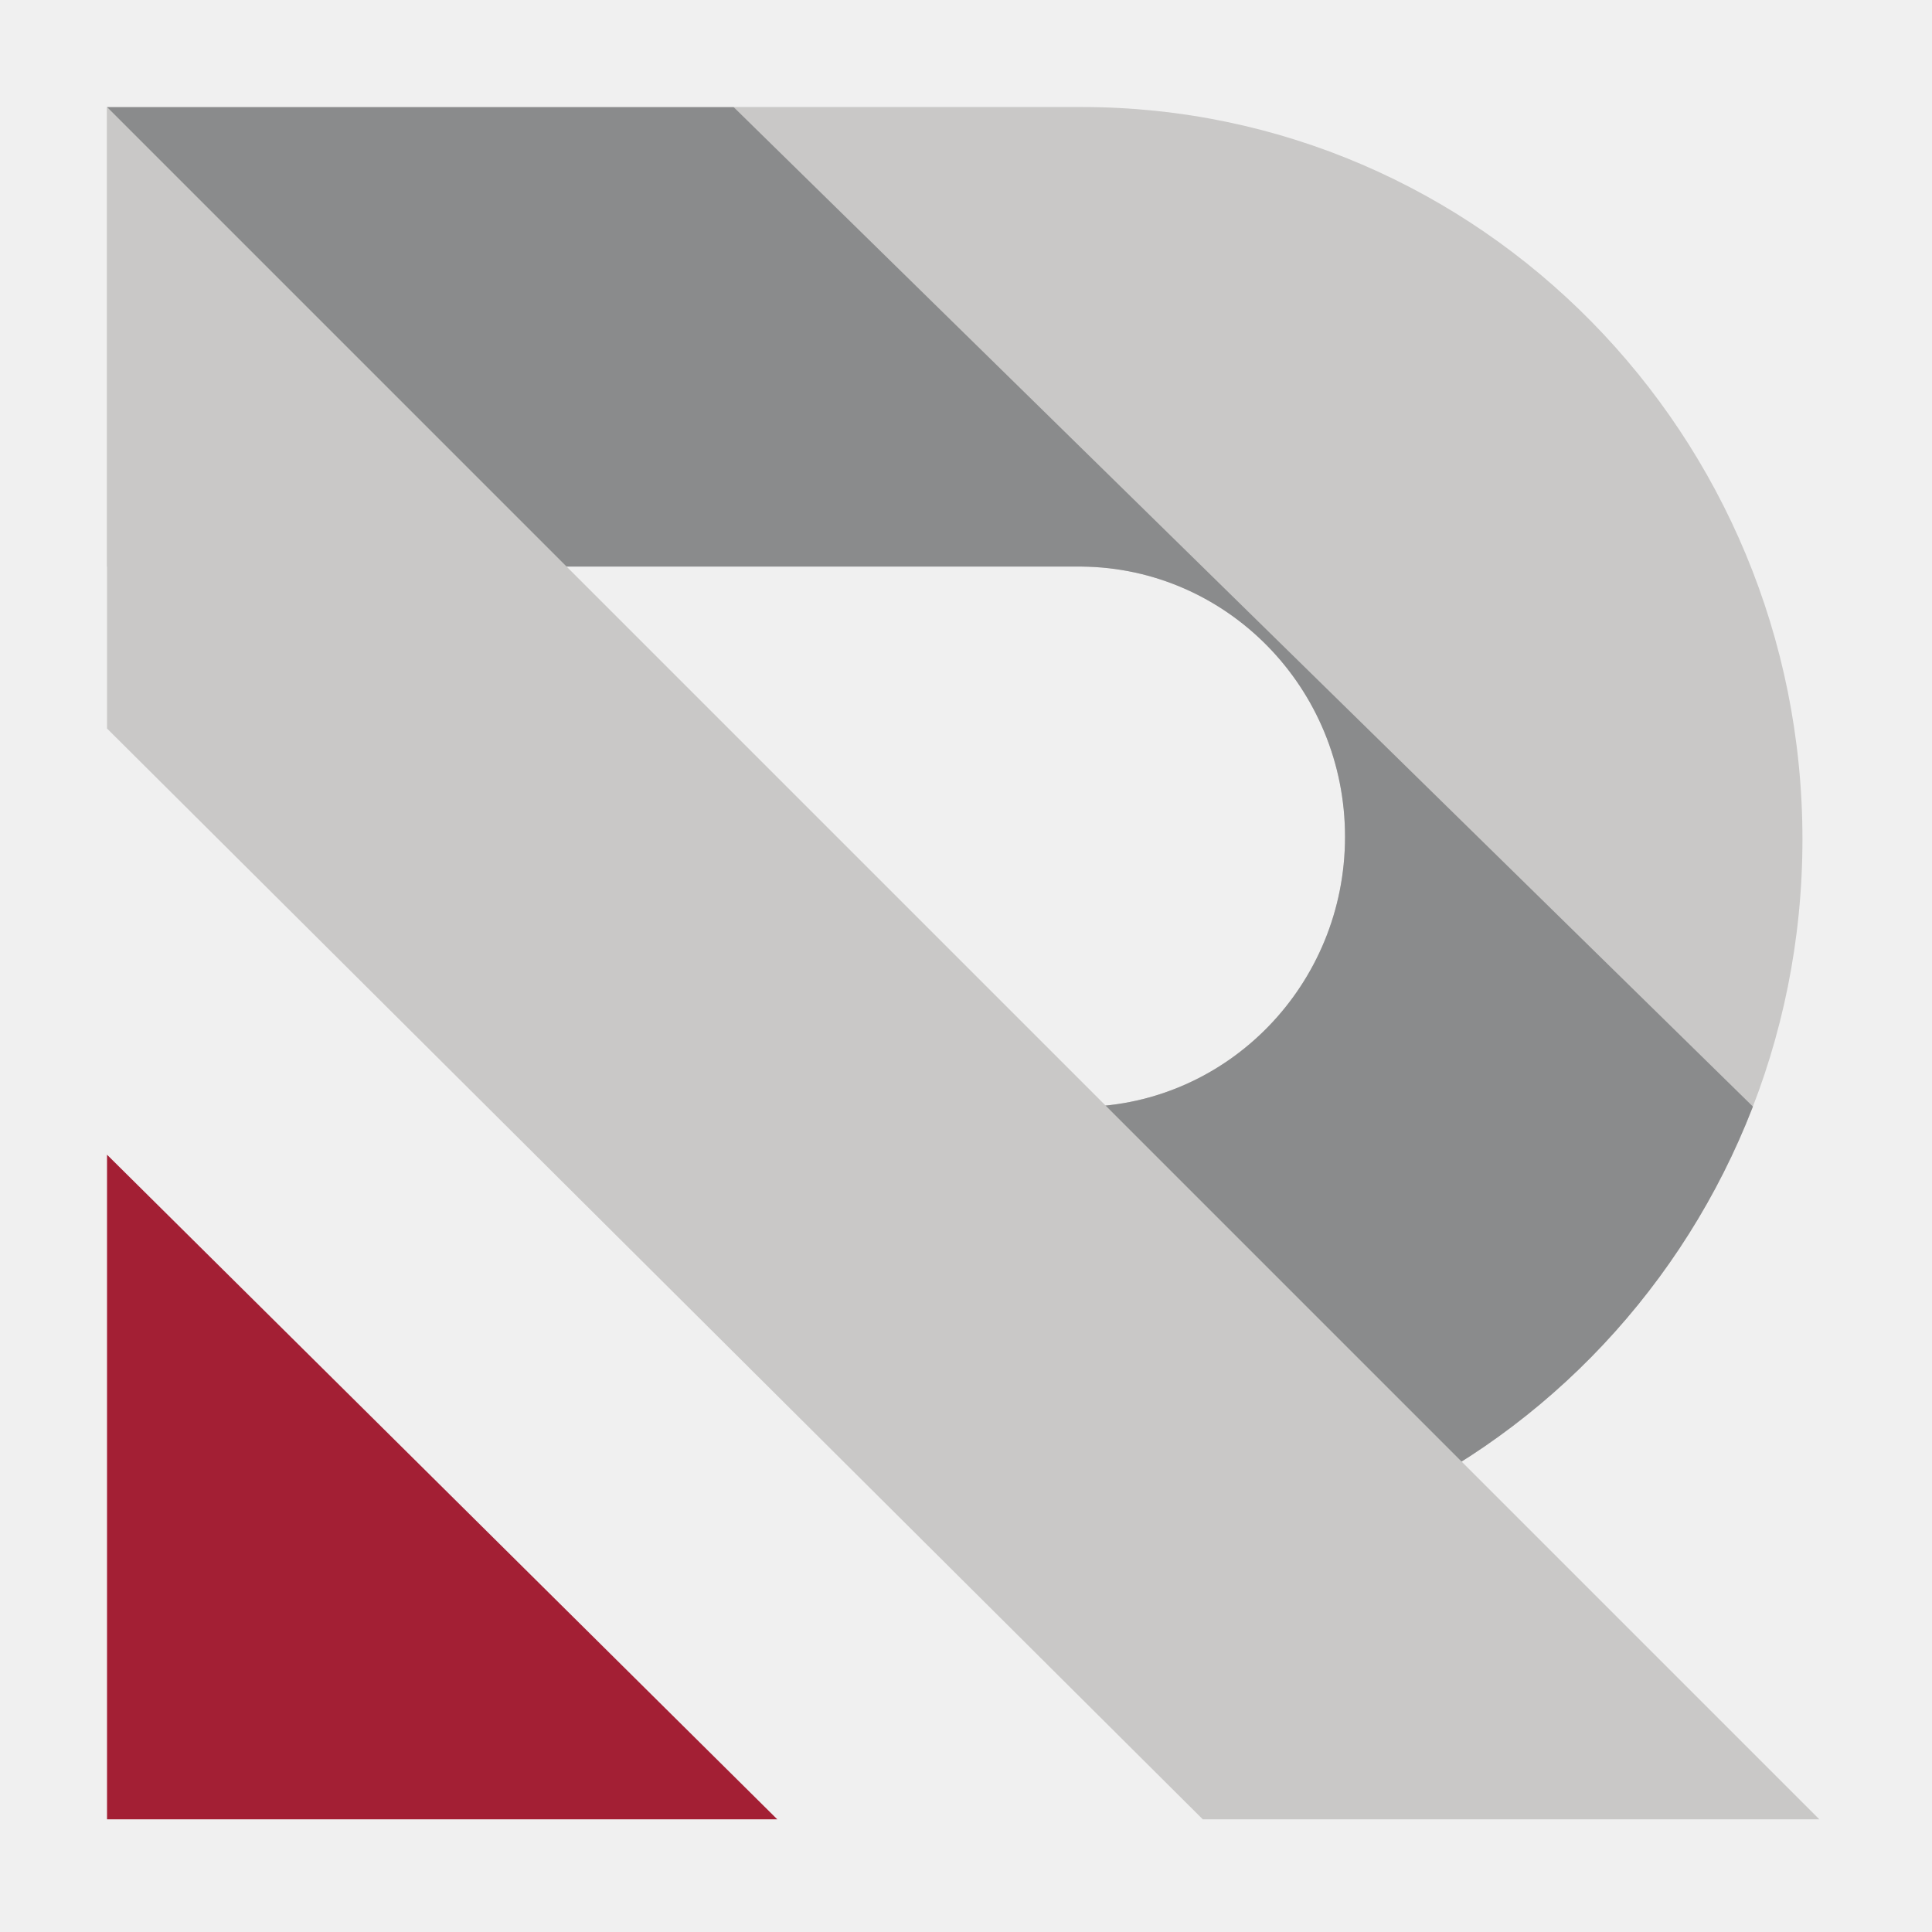
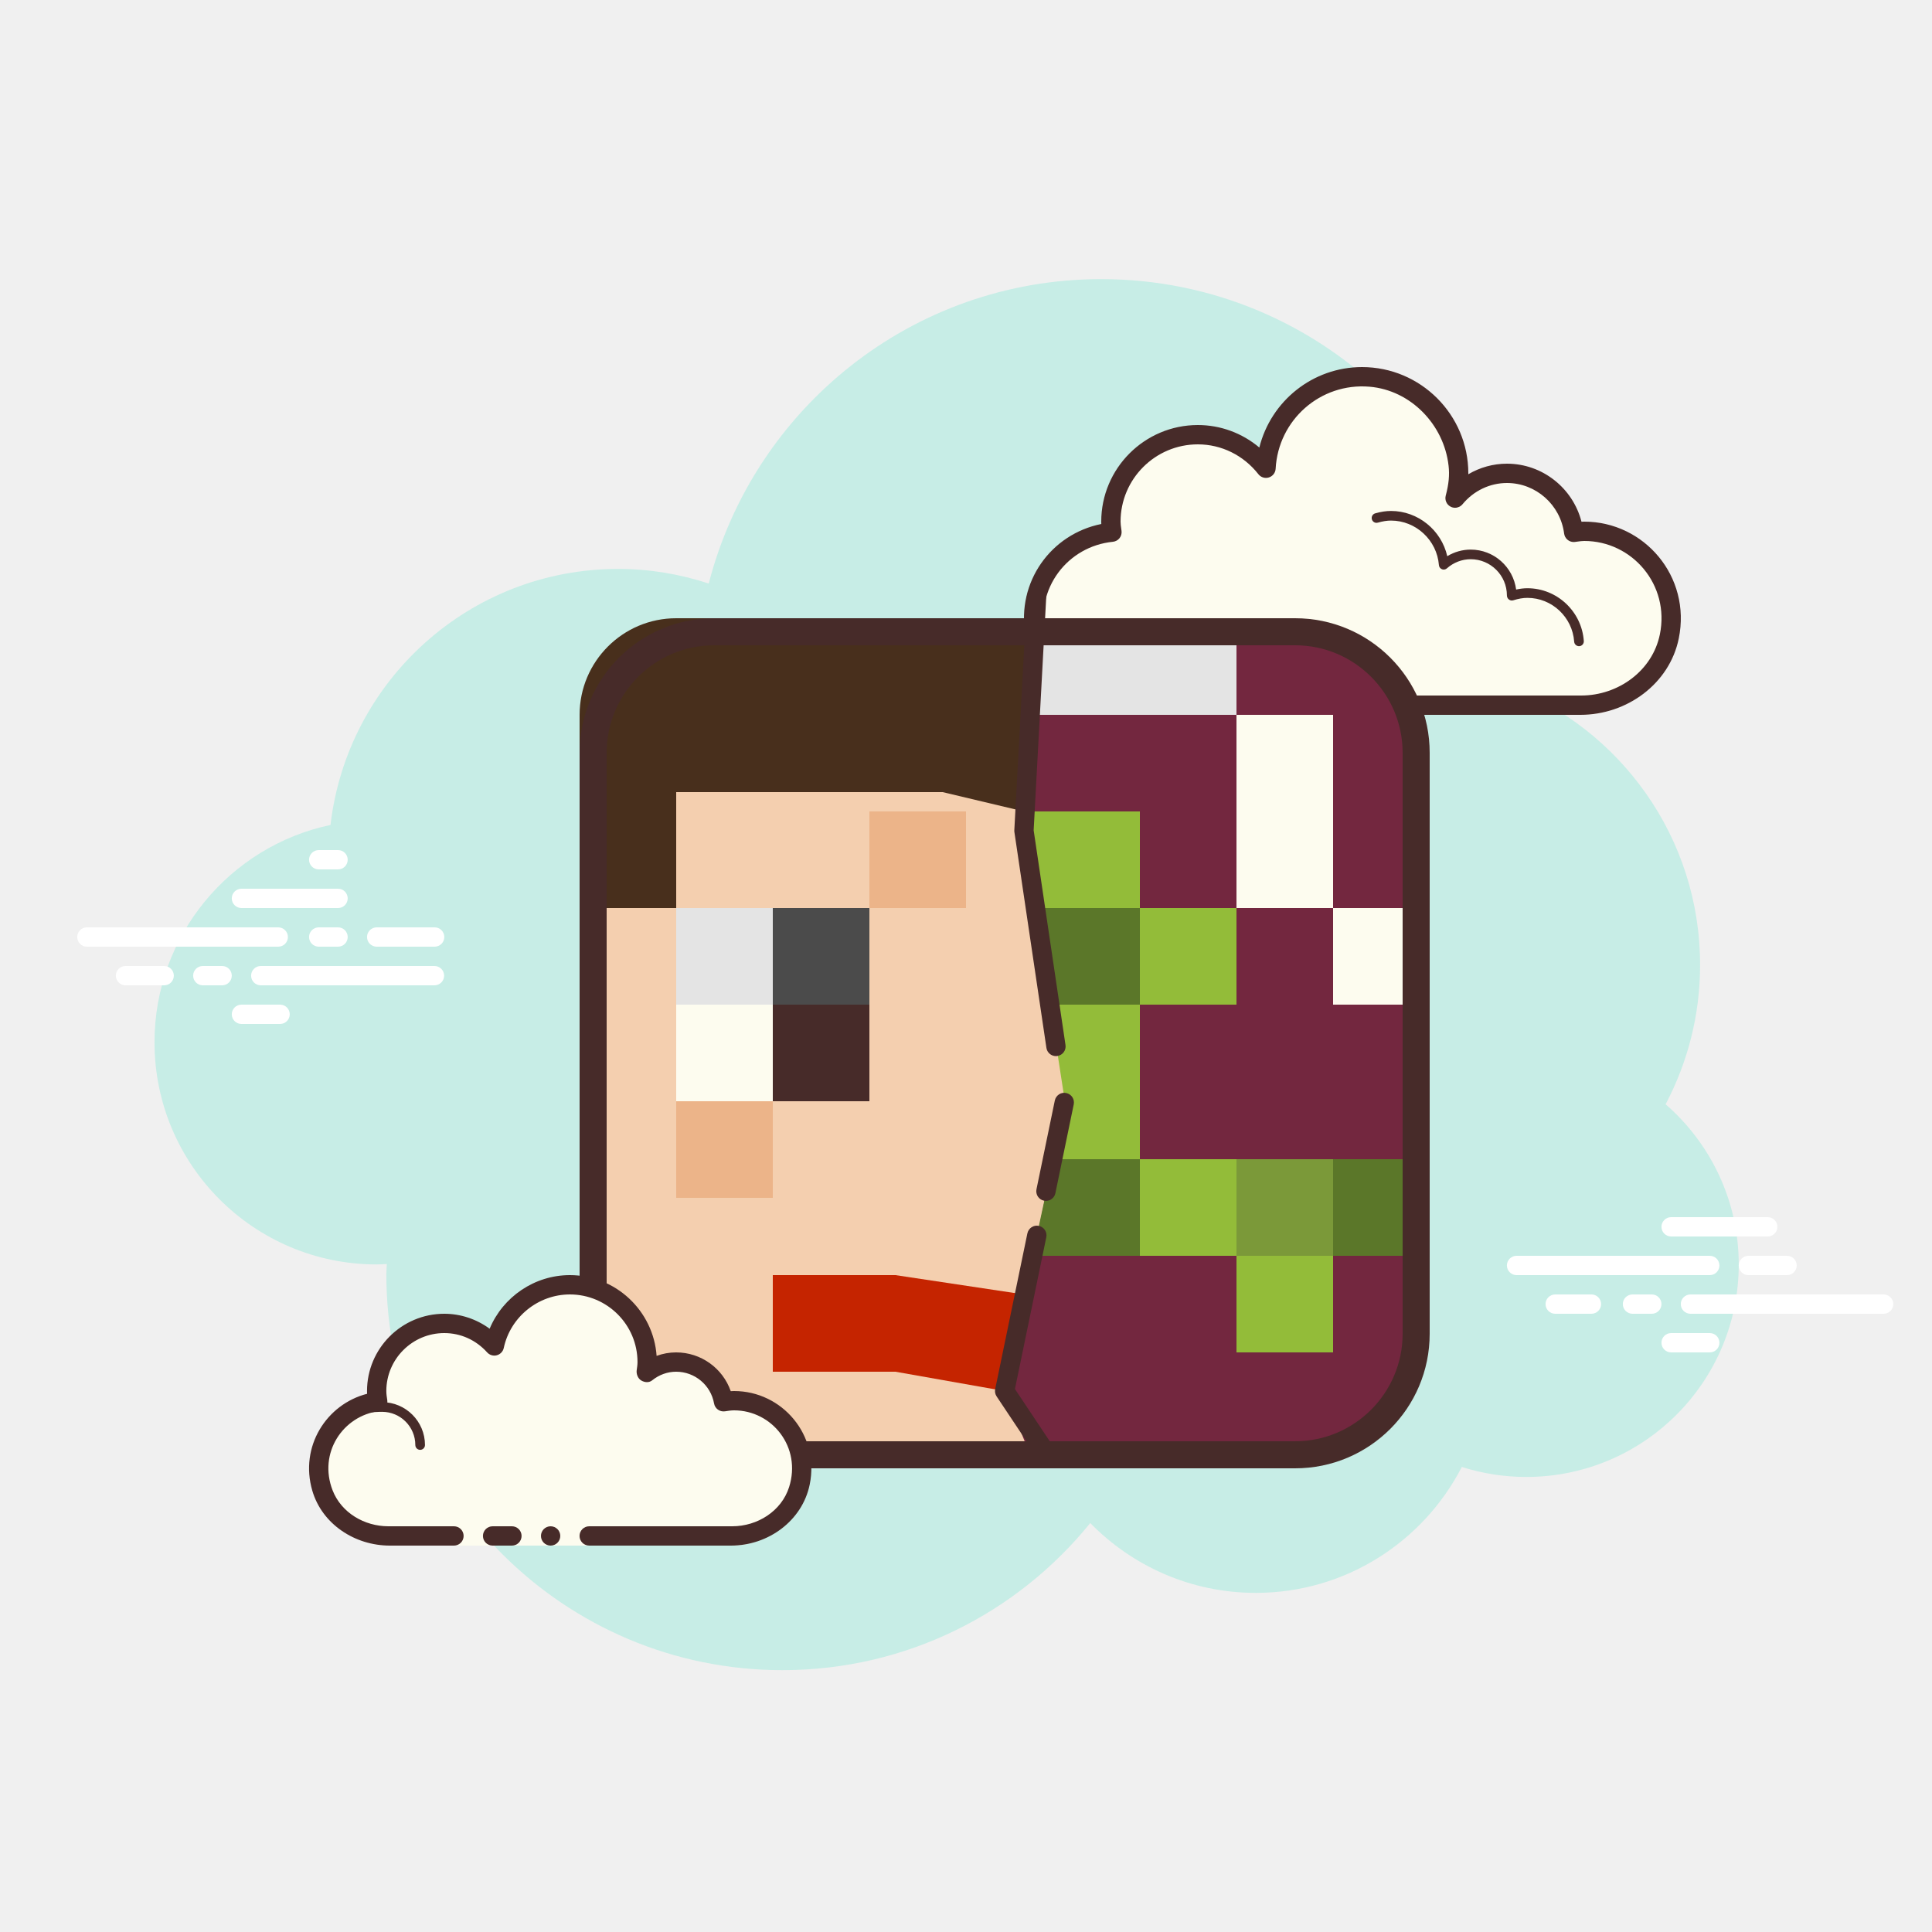
- <svg xmlns="http://www.w3.org/2000/svg" xmlns:xlink="http://www.w3.org/1999/xlink" width="343px" height="343px" viewBox="0 0 343 343" version="1.1">
-   <defs>
-     <path d="M173.009,0 C243.696,0 301,58.203 301,130 C301,201.797 243.696,260 173.009,260 L173.008,177.513 L173.348,177.511 C199.069,177.087 219.792,155.777 219.792,129.552 C219.792,103.211 198.887,81.829 173.009,81.588 L0,81.586 L0,0 Z" id="path-1" />
-   </defs>
-   <g id="logo-MIT-favicon-2" stroke="none" stroke-width="1" fill="none" fill-rule="evenodd">
-     <g id="Logo" transform="translate(19, 19)">
-       <polygon id="左下角" fill="#A31F34" points="-1.50695428e-14 186 119 304 0 304" />
-       <polygon id="梯形" fill="#C9C8C7" points="-1.39749323e-14 4.08700851e-15 304 304 194.542 304 -1.39749323e-14 110.335" />
-       <mask id="mask-2" fill="white">
-         <use xlink:href="#path-1" />
-       </mask>
-       <use id="Combined-Shape" fill="#C9C8C7" xlink:href="#path-1" />
-       <polygon id="阴影" fill="#8A8B8C" mask="url(#mask-2)" points="0 0 111.23 4.08700851e-15 304 189.021 304 304" />
-     </g>
-   </g>
+ <svg xmlns="http://www.w3.org/2000/svg" viewBox="0 0 100 100" width="500px" height="500px" baseProfile="basic">
+   <path fill="#c7ede6" d="M86.212,57.157c1.135-2.155,1.785-4.605,1.785-7.21c0-6.621-4.159-12.257-10.001-14.478 c0-0.008,0.001-0.015,0.001-0.022c0-11.598-9.402-21-21-21c-9.784,0-17.981,6.701-20.313,15.757 c-1.476-0.485-3.048-0.757-4.687-0.757c-7.692,0-14.023,5.793-14.89,13.252c-5.204,1.1-9.11,5.716-9.11,11.248 c0,6.351,5.149,11.5,11.5,11.5c0.177,0,0.352-0.012,0.526-0.022c-0.004,0.175-0.026,0.346-0.026,0.522 c0,11.322,9.178,20.5,20.5,20.5c6.437,0,12.175-2.972,15.934-7.614c2.178,2.225,5.207,3.614,8.566,3.614 c4.65,0,8.674-2.65,10.666-6.518c1.052,0.334,2.171,0.518,3.334,0.518c6.075,0,11-4.925,11-11 C89.997,62.136,88.527,59.173,86.212,57.157z" />
+   <path fill="#fdfcef" d="M64,37h-6.003c-2.485-0.053-4.5-2.068-4.5-4.553c0-2.333,1.782-4.229,4.055-4.455 c-0.022-0.181-0.055-0.358-0.055-0.545c0-2.485,2.015-4.5,4.5-4.5c1.438,0,2.703,0.686,3.527,1.736 c0.14-2.636,2.302-4.736,4.973-4.736c2.761,0,5,2.239,5,5c0,0.446-0.077,0.87-0.187,1.282c0.642-0.777,1.6-1.282,2.687-1.282 c1.781,0,3.234,1.335,3.455,3.055c0.181-0.022,0.358-0.055,0.545-0.055c2.485,0,4.5,2.015,4.5,4.5s-2.015,4.5-4.5,4.553h-9.5H67v1 h-3V37z" />
+   <path fill="#472b29" d="M70.5,19c3.033,0,5.5,2.467,5.5,5.5c0,0.016,0,0.031,0,0.047C76.602,24.192,77.29,24,78,24 c1.831,0,3.411,1.261,3.858,3.005C81.905,27.002,81.952,27,82,27c3.099,0,5.549,2.834,4.893,6.047 C86.413,35.398,84.204,37,81.804,37H67.125c-0.276,0-0.5-0.224-0.5-0.5s0.224-0.5,0.5-0.5h14.718c1.92,0,3.687-1.282,4.071-3.163 C86.439,30.267,84.479,28,82,28c-0.117,0-0.23,0.017-0.343,0.032l-0.141,0.019c-0.021,0.003-0.041,0.004-0.062,0.004 c-0.246,0-0.462-0.185-0.495-0.437C80.768,26.125,79.496,25,78,25c-0.885,0-1.723,0.401-2.301,1.1 c-0.098,0.118-0.241,0.182-0.386,0.182c-0.078,0-0.156-0.018-0.228-0.056c-0.209-0.107-0.314-0.346-0.254-0.573 c0.16-0.6,0.202-1.069,0.147-1.549c-0.24-2.127-1.959-3.909-4.092-4.088c-2.551-0.215-4.725,1.728-4.859,4.246 c-0.011,0.208-0.15,0.387-0.349,0.45c-0.05,0.016-0.101,0.024-0.152,0.024c-0.15,0-0.296-0.069-0.392-0.192 C64.362,23.563,63.221,23,62,23c-2.206,0-4,1.794-4,4c0,0.117,0.017,0.23,0.032,0.343l0.019,0.141 c0.016,0.134-0.022,0.268-0.106,0.373s-0.207,0.172-0.34,0.185c-2.352,0.234-4.042,2.429-3.504,4.865 C54.509,34.76,56.275,36,58.173,36h5.952c0.276,0,0.5,0.224,0.5,0.5s-0.224,0.5-0.5,0.5h-5.938c-2.467,0-4.708-1.704-5.115-4.138 c-0.462-2.763,1.344-5.22,3.931-5.74C57.001,27.082,57,27.041,57,27c0-2.757,2.243-5,5-5c1.176,0,2.293,0.416,3.183,1.164 C65.781,20.76,67.945,19,70.5,19L70.5,19z" />
+   <path fill="#472b29" d="M71.997,26.447c1.403,0,2.609,0.999,2.913,2.341c0.367-0.222,0.786-0.341,1.212-0.341 c1.202,0,2.198,0.897,2.353,2.068c0.203-0.045,0.396-0.068,0.585-0.068c1.529,0,2.811,1.2,2.918,2.732 c0.009,0.138-0.094,0.257-0.232,0.267c-0.006,0-0.012,0-0.018,0c-0.13,0-0.24-0.101-0.249-0.232 c-0.089-1.271-1.151-2.268-2.419-2.268c-0.229,0-0.47,0.042-0.738,0.127c-0.022,0.007-0.045,0.01-0.067,0.01 c-0.055,0-0.11-0.02-0.156-0.054c-0.064-0.047-0.102-0.129-0.102-0.209c0-1.034-0.841-1.875-1.875-1.875 c-0.447,0-0.885,0.168-1.231,0.473c-0.047,0.041-0.106,0.063-0.165,0.063c-0.032,0-0.063-0.006-0.093-0.019 c-0.088-0.035-0.148-0.117-0.155-0.212c-0.102-1.292-1.191-2.305-2.479-2.305c-0.208,0-0.425,0.034-0.682,0.107 c-0.023,0.007-0.047,0.01-0.07,0.01c-0.109,0-0.207-0.073-0.239-0.182c-0.038-0.133,0.039-0.271,0.172-0.309 C71.48,26.487,71.741,26.447,71.997,26.447L71.997,26.447z" />
+   <path fill="#fff" d="M14.402,49H4.497c-0.276,0-0.5-0.224-0.5-0.5s0.224-0.5,0.5-0.5h9.905c0.276,0,0.5,0.224,0.5,0.5 S14.679,49,14.402,49z" />
+   <path fill="#fff" d="M17.497,49h-1c-0.276,0-0.5-0.224-0.5-0.5s0.224-0.5,0.5-0.5h1c0.276,0,0.5,0.224,0.5,0.5 S17.774,49,17.497,49z" />
+   <path fill="#fff" d="M22.488,51h-8.991c-0.276,0-0.5-0.224-0.5-0.5s0.224-0.5,0.5-0.5h8.991c0.276,0,0.5,0.224,0.5,0.5 S22.764,51,22.488,51z" />
+   <path fill="#fff" d="M11.497,51h-1c-0.276,0-0.5-0.224-0.5-0.5s0.224-0.5,0.5-0.5h1c0.276,0,0.5,0.224,0.5,0.5 S11.774,51,11.497,51z" />
+   <path fill="#fff" d="M8.497,51h-2c-0.276,0-0.5-0.224-0.5-0.5s0.224-0.5,0.5-0.5h2c0.276,0,0.5,0.224,0.5,0.5 S8.774,51,8.497,51z" />
+   <path fill="#fff" d="M14.497,53h-2c-0.276,0-0.5-0.224-0.5-0.5s0.224-0.5,0.5-0.5h2c0.276,0,0.5,0.224,0.5,0.5 S14.773,53,14.497,53z" />
+   <path fill="#fff" d="M17.497,44c-0.177,0-0.823,0-1,0c-0.276,0-0.5,0.224-0.5,0.5s0.224,0.5,0.5,0.5c0.177,0,0.823,0,1,0 c0.276,0,0.5-0.224,0.5-0.5S17.773,44,17.497,44z" />
+   <path fill="#fff" d="M17.497,46c-0.177,0-4.823,0-5,0c-0.276,0-0.5,0.224-0.5,0.5s0.224,0.5,0.5,0.5c0.177,0,4.823,0,5,0 c0.276,0,0.5-0.224,0.5-0.5S17.773,46,17.497,46z" />
+   <path fill="#fff" d="M22.497,48c-0.177,0-2.823,0-3,0c-0.276,0-0.5,0.224-0.5,0.5s0.224,0.5,0.5,0.5c0.177,0,2.823,0,3,0 c0.276,0,0.5-0.224,0.5-0.5S22.773,48,22.497,48z" />
+   <path fill="#fff" d="M88.497,66h-10c-0.276,0-0.5-0.224-0.5-0.5s0.224-0.5,0.5-0.5h10c0.276,0,0.5,0.224,0.5,0.5 S88.773,66,88.497,66z" />
+   <path fill="#fff" d="M92.497,66h-2c-0.276,0-0.5-0.224-0.5-0.5s0.224-0.5,0.5-0.5h2c0.276,0,0.5,0.224,0.5,0.5 S92.773,66,92.497,66z" />
+   <path fill="#fff" d="M97.497,68h-10c-0.276,0-0.5-0.224-0.5-0.5s0.224-0.5,0.5-0.5h10c0.276,0,0.5,0.224,0.5,0.5 S97.774,68,97.497,68z" />
+   <path fill="#fff" d="M85.497,68h-1c-0.276,0-0.5-0.224-0.5-0.5s0.224-0.5,0.5-0.5h1c0.276,0,0.5,0.224,0.5,0.5 S85.773,68,85.497,68z" />
+   <path fill="#fff" d="M82.372,68h-1.875c-0.276,0-0.5-0.224-0.5-0.5s0.224-0.5,0.5-0.5h1.875c0.276,0,0.5,0.224,0.5,0.5 S82.648,68,82.372,68z" />
+   <path fill="#fff" d="M91.497,64h-5c-0.276,0-0.5-0.224-0.5-0.5s0.224-0.5,0.5-0.5h5c0.276,0,0.5,0.224,0.5,0.5 S91.774,64,91.497,64z" />
+   <path fill="#fff" d="M88.497,70h-2c-0.276,0-0.5-0.224-0.5-0.5s0.224-0.5,0.5-0.5h2c0.276,0,0.5,0.224,0.5,0.5 S88.773,70,88.497,70z" />
+   <path fill="#f4cfaf" d="M66.609,75H36.392C32.862,75,30,72.138,30,68.608V38.392C30,34.862,32.862,32,36.392,32h30.216 C70.139,32,73,34.861,73,38.391v30.217C73,72.139,70.139,75,66.609,75z" />
+   <path fill="#73273f" d="M53,32v11l2.201,13.78L52,72l1.196,3h15.165c2.579,0,4.687-2.059,4.747-4.638l0.701-30.121 c0.105-4.52-3.53-8.241-8.051-8.241H53z" />
+   <rect width="5" height="5" x="40" y="52" fill="#472b29" />
+   <rect width="5" height="5" x="40" y="47" fill="#4b4b4b" />
+   <rect width="5" height="5" x="35" y="47" fill="#e4e4e4" />
+   <path fill="#482f1c" d="M54,32H35h0c-2.761,0-5,2.239-5,5v10h5v-6h13.793L53,42L54,32z" />
+   <rect width="5" height="5" x="35" y="52" fill="#fdfcef" />
+   <polygon fill="#93bc39" points="59,47 54,47 53.196,42 59,42" />
+   <rect width="5" height="5" x="54" y="47" fill="#5b7729" />
+   <polygon fill="#93bc39" points="59,60 54.443,60 55.128,57.073 54.345,52 59,52" />
+   <rect width="5" height="5" x="59" y="47" fill="#93bc39" />
+   <rect width="5" height="5" x="35" y="57" fill="#ecb489" />
+   <rect width="5" height="5" x="45" y="42" fill="#ecb489" />
+   <polygon fill="#e4e4e4" points="64,37 53,37 54,32 64,32" />
+   <rect width="5" height="5" x="69" y="47" fill="#fdfcef" />
+   <rect width="5" height="10" x="64" y="37" fill="#fdfcef" />
+   <polygon fill="#5b7729" points="59,65 53.44,65 54.516,60 59,60" />
+   <rect width="5" height="5" x="59" y="60" fill="#93bc39" />
+   <rect width="5" height="5" x="64" y="60" fill="#7b9939" />
+   <rect width="5" height="5" x="64" y="65" fill="#93bc39" />
+   <rect width="5" height="5" x="69" y="60" fill="#5b7729" />
+   <polygon fill="#c52400" points="52,72 46.348,71 40,71 40,66 46.348,66 53,67" />
+   <path fill="#472b29" d="M54,75.5c-0.161,0-0.319-0.078-0.416-0.223l-2-3c-0.074-0.111-0.101-0.248-0.073-0.379l1.666-8.059 c0.057-0.271,0.325-0.448,0.591-0.388c0.271,0.056,0.444,0.32,0.388,0.591l-1.623,7.854l1.884,2.826 c0.153,0.229,0.091,0.54-0.139,0.693C54.192,75.473,54.096,75.5,54,75.5z" />
+   <path fill="#472b29" d="M54.139,62.158c-0.034,0-0.068-0.003-0.103-0.011c-0.271-0.056-0.444-0.32-0.388-0.591l0.949-4.593 c0.056-0.271,0.323-0.448,0.591-0.388c0.271,0.056,0.444,0.32,0.388,0.591l-0.949,4.593C54.578,61.996,54.37,62.158,54.139,62.158z" />
+   <path fill="#472b29" d="M54.655,54.664c-0.243,0-0.457-0.179-0.493-0.427l-1.656-11.164c-0.006-0.033-0.007-0.067-0.005-0.1 l0.652-12.087c0.015-0.275,0.212-0.479,0.526-0.473c0.275,0.015,0.486,0.25,0.472,0.526l-0.649,12.037l1.648,11.114 c0.041,0.273-0.147,0.527-0.421,0.567C54.705,54.662,54.68,54.664,54.655,54.664z" />
+   <path fill="#472b29" d="M67.036,33.4c3.068,0,5.564,2.496,5.564,5.564v30.071c0,3.068-2.496,5.564-5.564,5.564H36.964 c-3.068,0-5.564-2.496-5.564-5.564V38.964c0-3.068,2.496-5.564,5.564-5.564H67.036 M67.036,32H36.964 C33.118,32,30,35.118,30,38.964v30.071C30,72.882,33.118,76,36.964,76h30.071C70.882,76,74,72.882,74,69.036V38.964 C74,35.118,70.882,32,67.036,32L67.036,32z" />
+   <path fill="#fdfcef" d="M23,80h-3.003c-1.933-0.053-3.5-1.62-3.5-3.553c0-1.781,1.335-3.234,3.055-3.455 c-0.028-0.179-0.055-0.358-0.055-0.545c0-1.933,1.567-3.5,3.5-3.5c1.032,0,1.95,0.455,2.59,1.165 c0.384-1.808,1.987-3.165,3.91-3.165c2.209,0,4,1.791,4,4c0,0.191-0.03,0.374-0.056,0.558c0.428-0.344,0.965-0.558,1.556-0.558 c1.228,0,2.245,0.887,2.455,2.055c0.179-0.028,0.358-0.055,0.545-0.055c1.933,0,3.5,1.567,3.5,3.5s-1.567,3.5-3.5,3.553H30l0,0H23 L23,80z" />
+   <path fill="#472b29" d="M21.747,75.044c0.138,0,0.25-0.112,0.25-0.25c0-1.223-0.995-2.218-2.218-2.218 c-0.034,0.009-0.737-0.001-1.244,0.136c-0.133,0.036-0.212,0.173-0.176,0.306c0.036,0.134,0.173,0.213,0.306,0.176 c0.444-0.12,1.1-0.12,1.113-0.118c0.948,0,1.719,0.771,1.719,1.718C21.497,74.932,21.609,75.044,21.747,75.044z" />
+   <circle cx="28.5" cy="79.5" r=".5" fill="#472b29" />
+   <path fill="#472b29" d="M16.165,77.157C16.67,78.889,18.369,80,20.173,80h3.324c0.276,0,0.5-0.224,0.5-0.5 s-0.224-0.5-0.5-0.5h-3.395c-1.243,0-2.435-0.701-2.886-1.859c-0.755-1.939,0.536-3.861,2.399-4.1 c0.134-0.018,0.255-0.088,0.336-0.196s0.115-0.244,0.094-0.377c-0.024-0.153-0.049-0.308-0.049-0.468c0-1.654,1.346-3,3-3 c0.85,0,1.638,0.355,2.219,1c0.125,0.139,0.321,0.198,0.5,0.148c0.182-0.049,0.321-0.195,0.36-0.379 C26.417,68.165,27.856,67,29.497,67c1.93,0,3.5,1.57,3.5,3.5c0,0.143-0.021,0.28-0.041,0.418c-0.029,0.203,0.063,0.438,0.242,0.54 s0.396,0.118,0.556-0.01C34.118,71.155,34.548,71,34.997,71c0.966,0,1.792,0.691,1.963,1.644c0.048,0.267,0.296,0.446,0.569,0.405 C37.682,73.025,37.837,73,37.997,73c1.97,0,3.503,1.908,2.846,3.974C40.447,78.218,39.206,79,37.901,79h-7.404 c-0.276,0-0.5,0.224-0.5,0.5s0.224,0.5,0.5,0.5h7.343c1.92,0,3.687-1.282,4.071-3.163C42.436,74.267,40.476,72,37.997,72 c-0.059,0-0.116,0.002-0.174,0.006C37.409,70.82,36.286,70,34.997,70c-0.349,0-0.689,0.061-1.011,0.18 C33.821,67.847,31.87,66,29.497,66c-1.831,0-3.466,1.127-4.153,2.774C24.663,68.276,23.842,68,22.997,68c-2.206,0-4,1.794-4,4 c0,0.048,0.001,0.095,0.004,0.142C16.899,72.682,15.497,74.869,16.165,77.157z" />
+   <path fill="#472b29" d="M25.497,79c0.159,0,0.841,0,1,0c0.276,0,0.5,0.224,0.5,0.5s-0.224,0.5-0.5,0.5 c-0.159,0-0.841,0-1,0c-0.276,0-0.5-0.224-0.5-0.5S25.221,79,25.497,79z" />
</svg>
